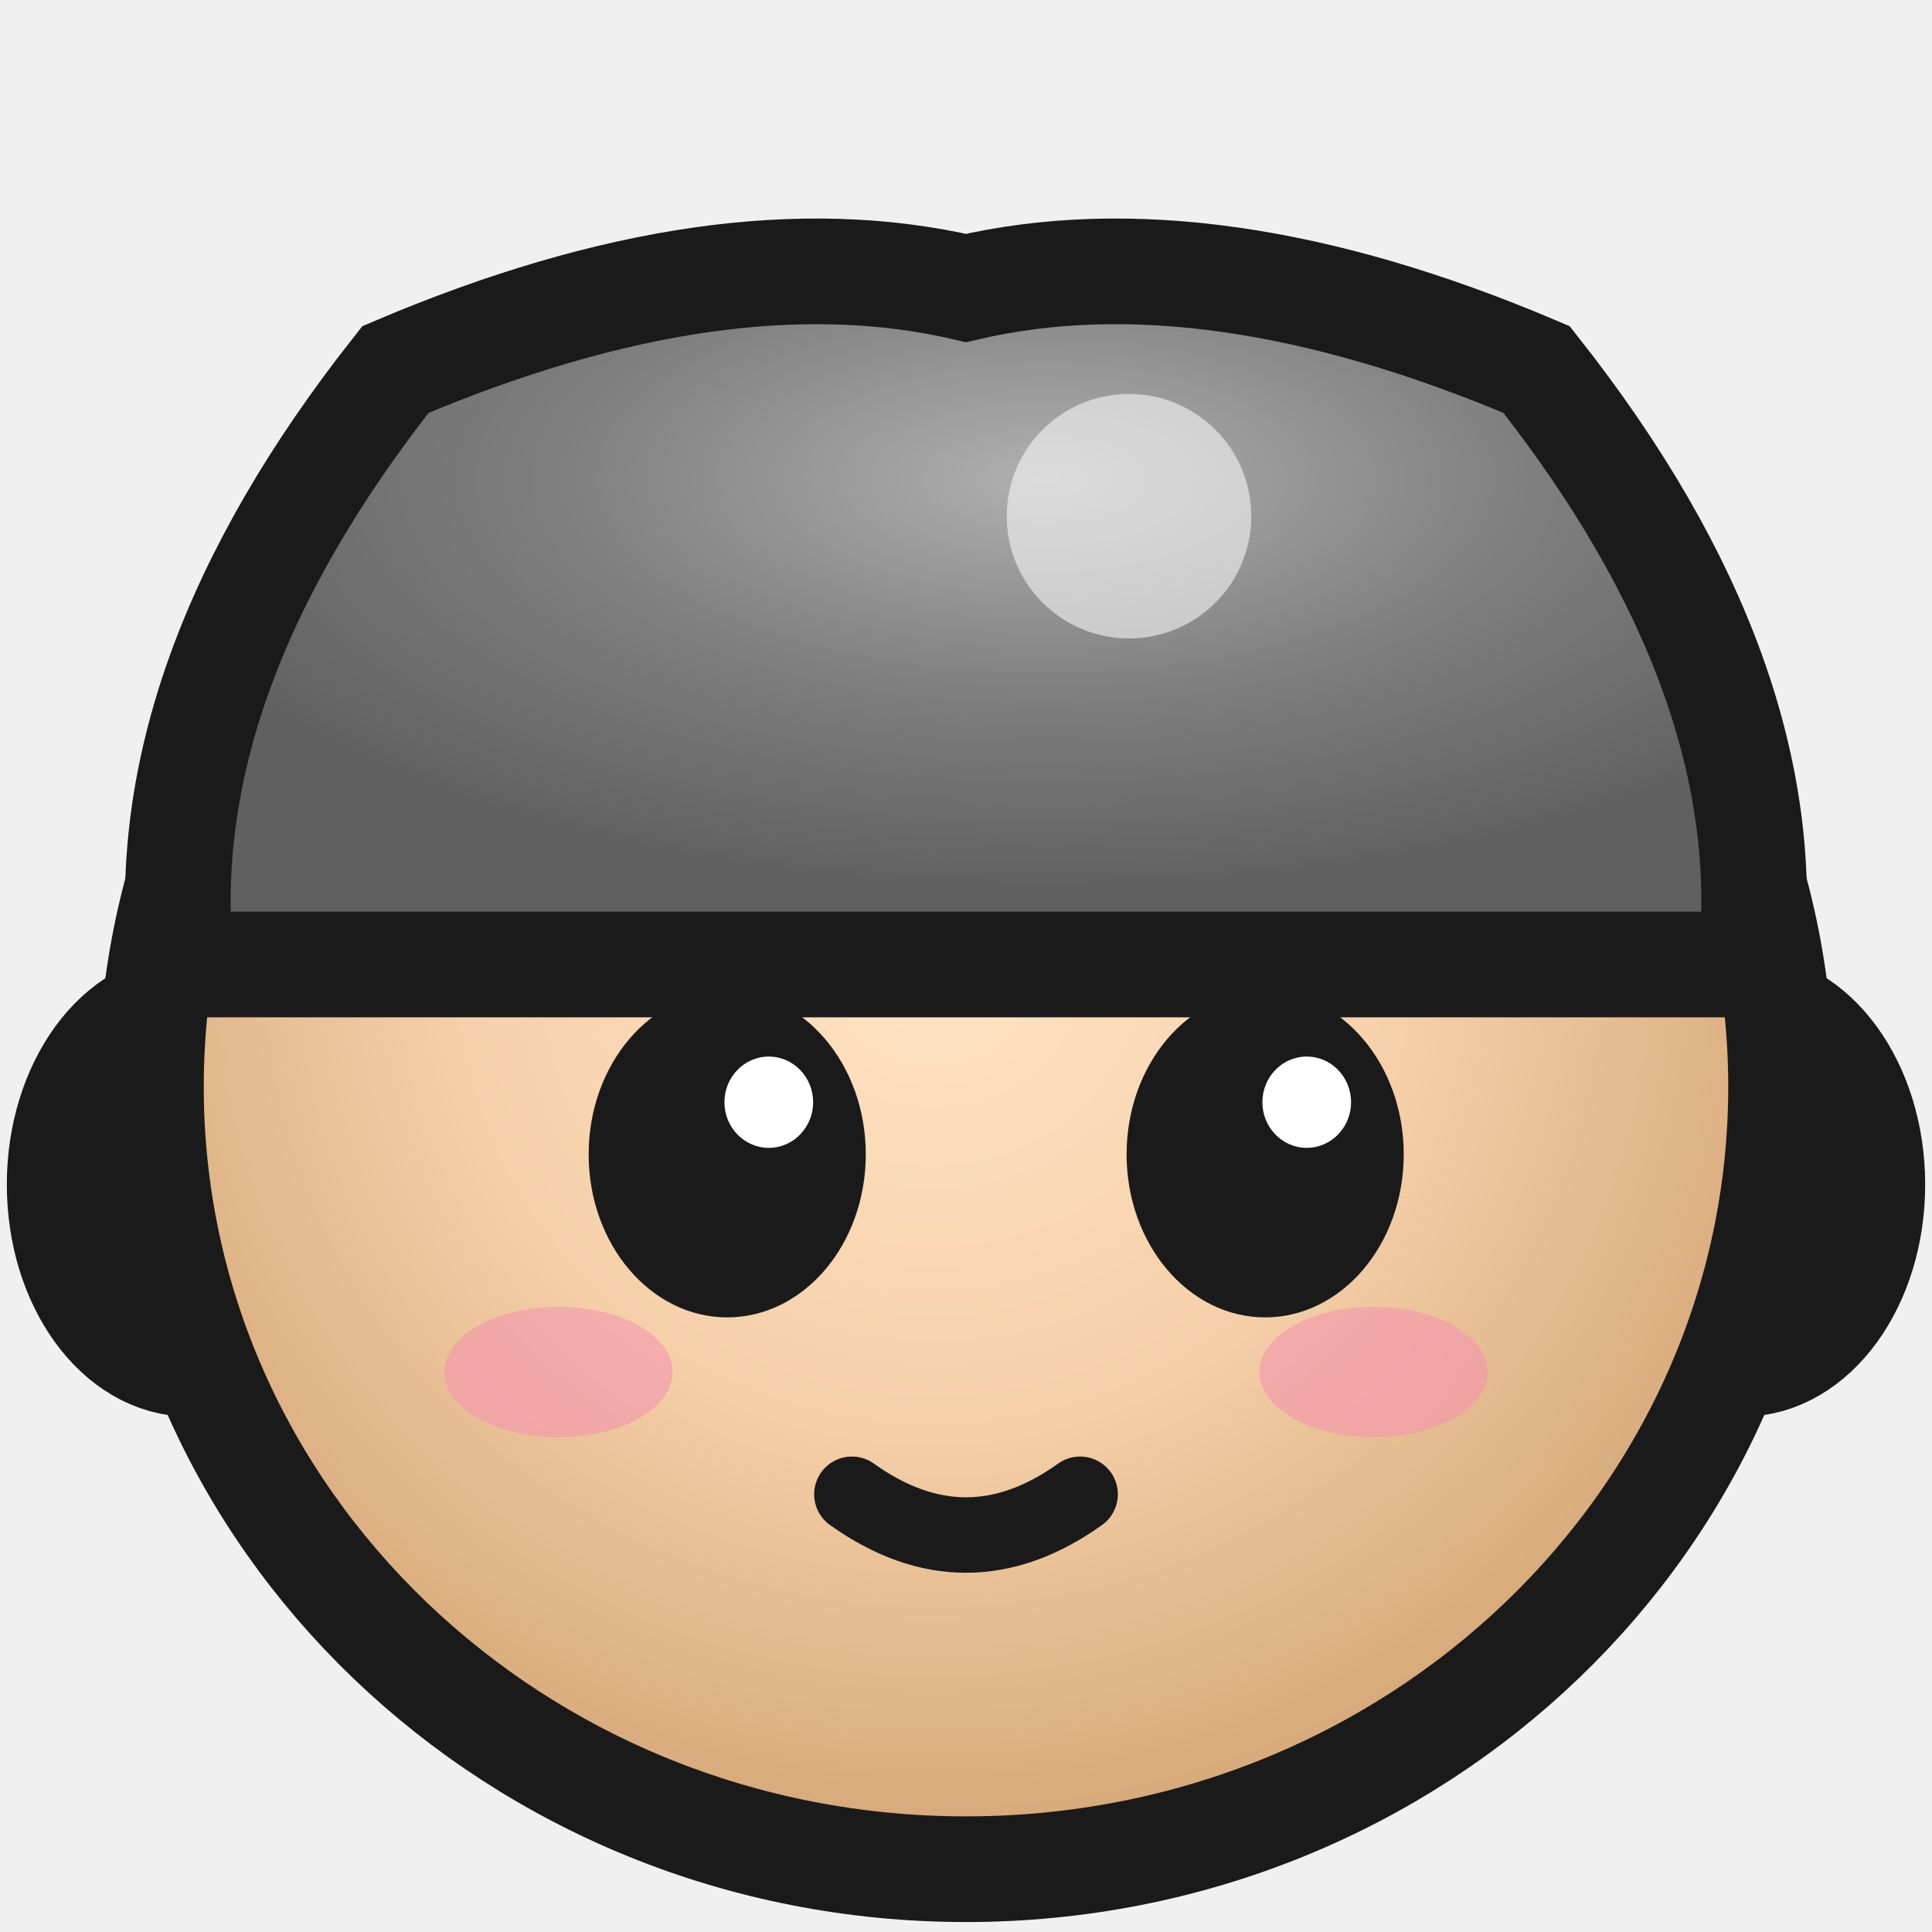
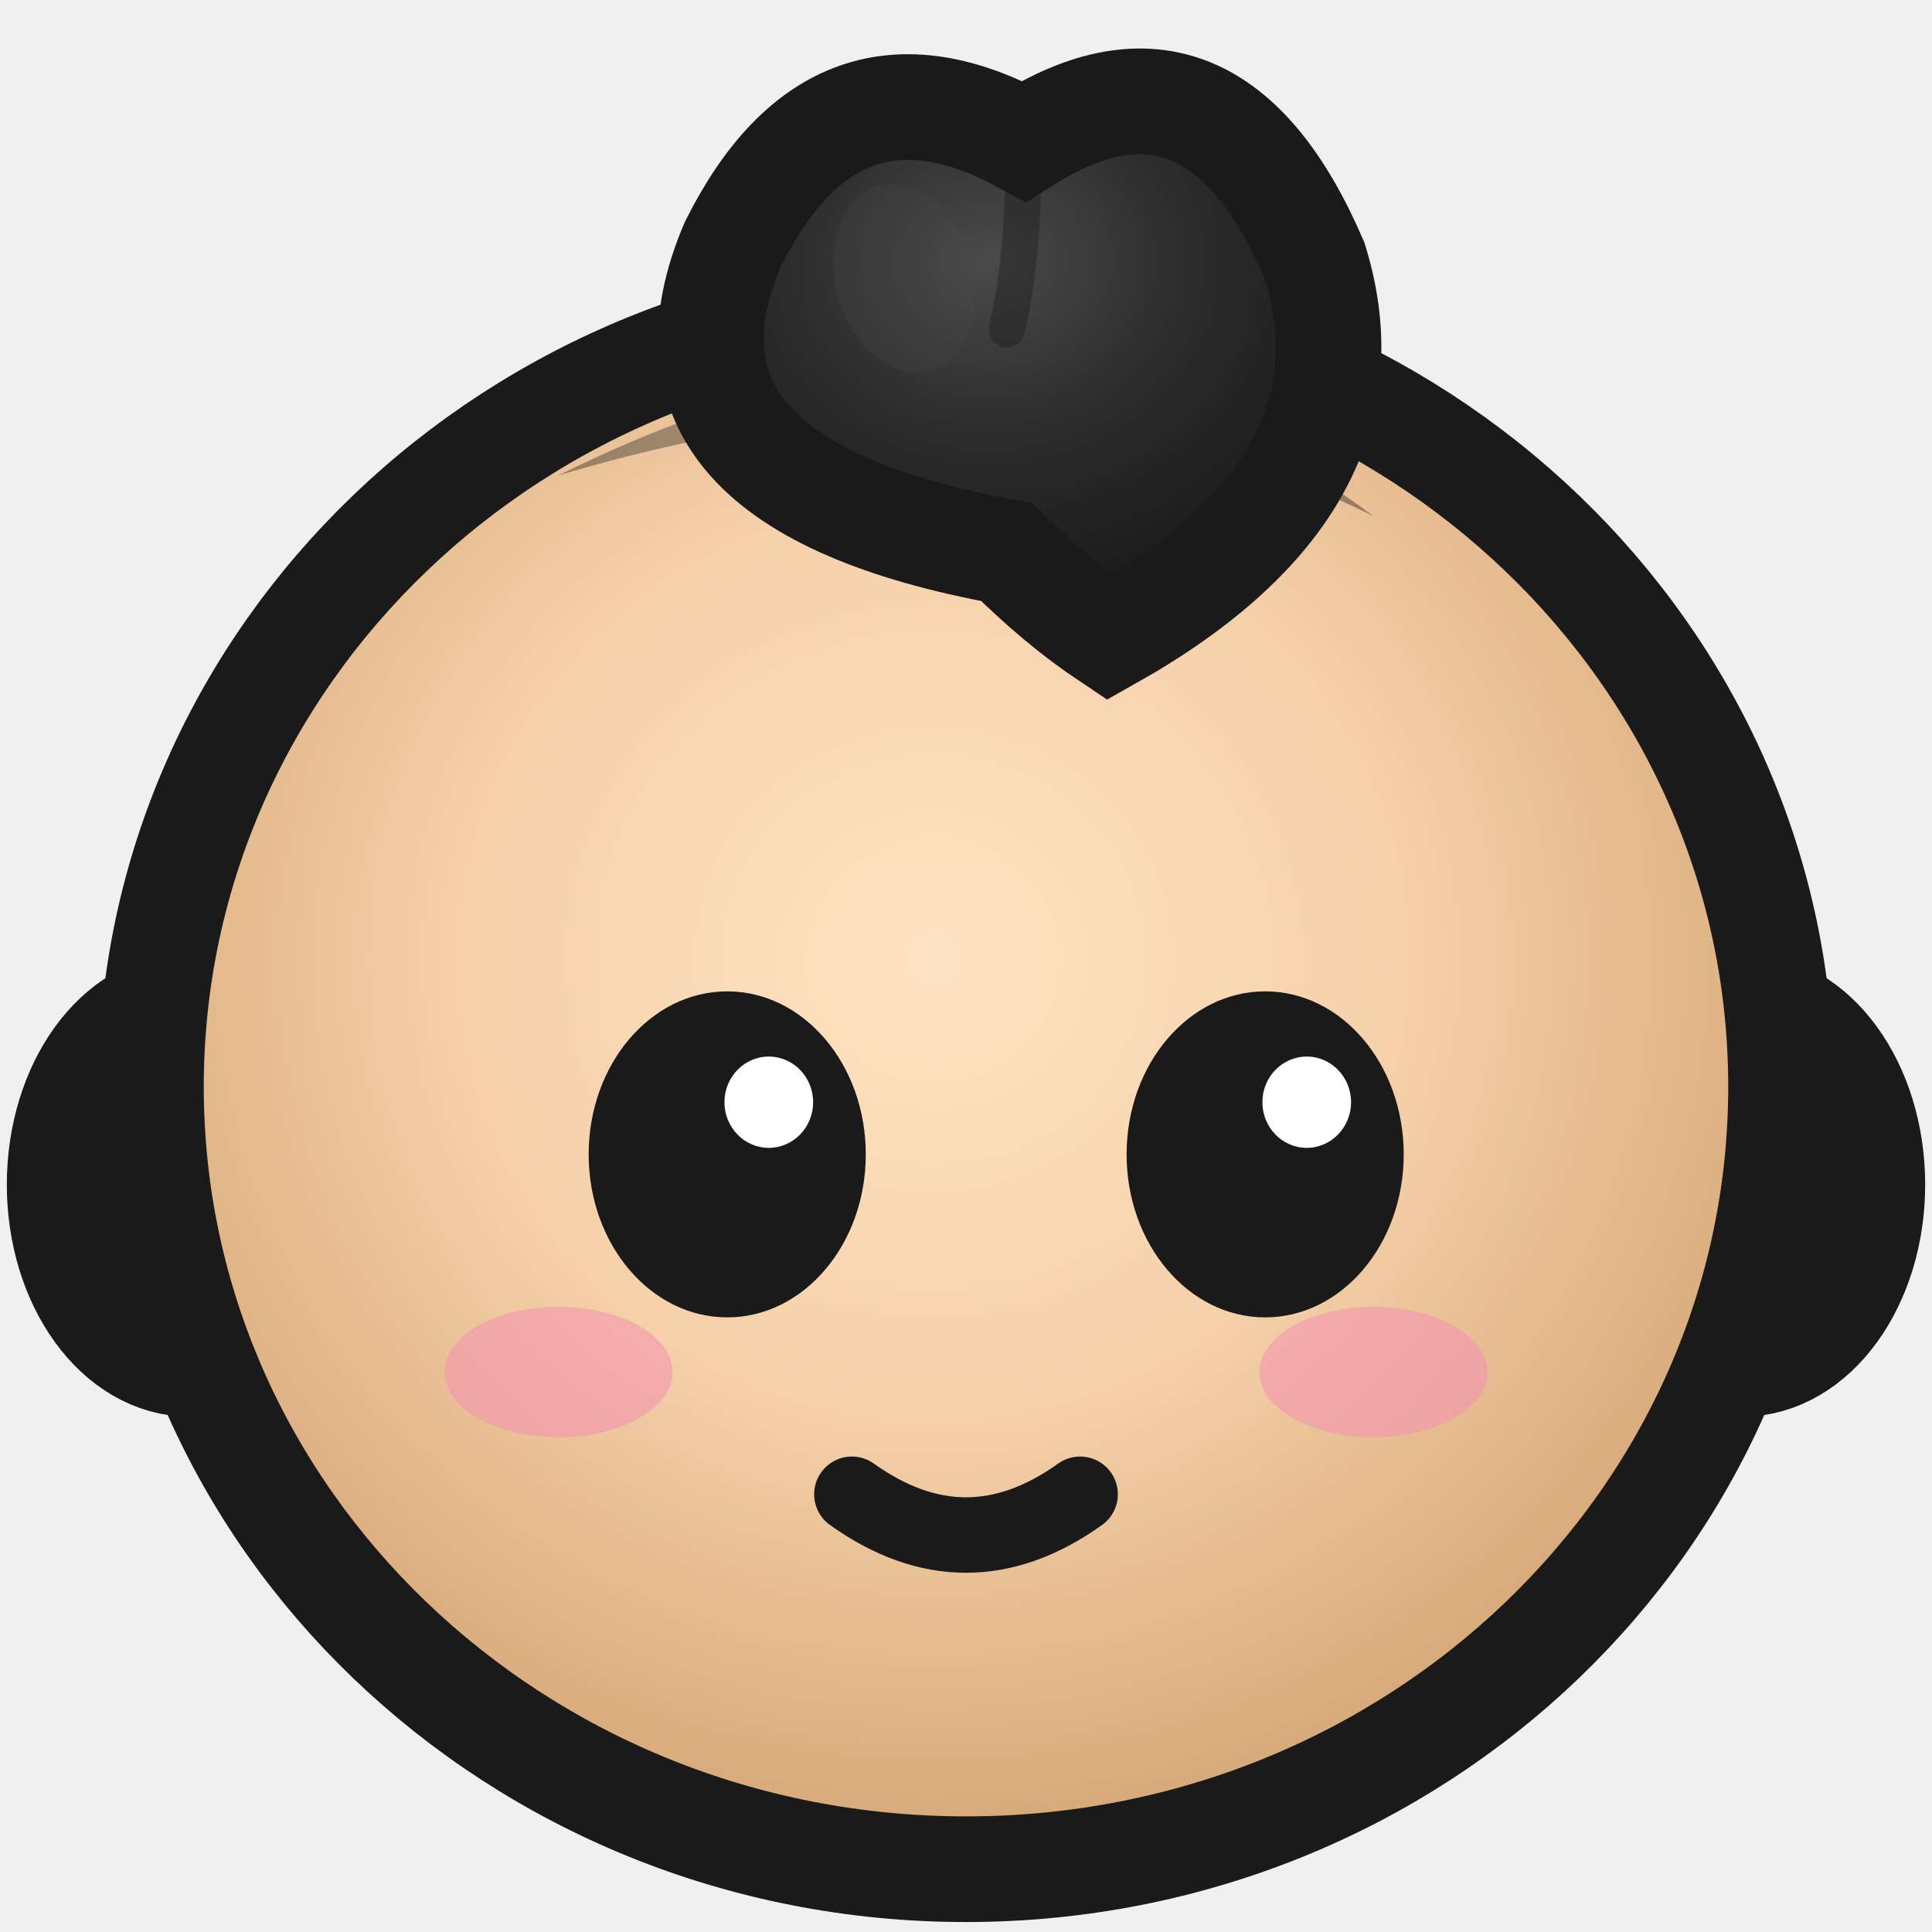
<svg xmlns="http://www.w3.org/2000/svg" viewBox="0 0 64 64" width="64" height="64" id="face_thinking">
  <defs>
    <radialGradient id="headGrad" cx="48%" cy="42%" r="58%" fx="48%" fy="42%">
      <stop offset="0%" stop-color="#FFE4C4" />
      <stop offset="50%" stop-color="#F5D0A9" />
      <stop offset="100%" stop-color="#D4A574" />
    </radialGradient>
-     <radialGradient id="headGradHair" cx="55%" cy="30%" r="60%" fx="55%" fy="30%">
-       <stop offset="0%" stop-color="#B0B0B0" />
-       <stop offset="50%" stop-color="#808080" />
-       <stop offset="100%" stop-color="#606060" />
+     <radialGradient id="headGradHair" cx="45%" cy="30%" r="65%" fx="45%" fy="30%">
+       <stop offset="0%" stop-color="#4A4A4A" />
+       <stop offset="50%" stop-color="#2C2C2C" />
+       <stop offset="100%" stop-color="#1A1A1A" />
    </radialGradient>
  </defs>
  <ellipse cx="6.296" cy="39.24" rx="4.32" ry="5.94" fill="url(#headGrad)" stroke="#1A1A1A" stroke-width="3.5" />
  <ellipse cx="6.296" cy="39.24" rx="1.944" ry="3.267" fill="#D4A574" opacity="0.25" />
  <ellipse cx="57.704" cy="39.24" rx="4.32" ry="5.94" fill="url(#headGrad)" stroke="#1A1A1A" stroke-width="3.5" />
  <ellipse cx="57.704" cy="39.24" rx="1.944" ry="3.267" fill="#D4A574" opacity="0.25" />
  <ellipse cx="32" cy="36" rx="27" ry="25.92" fill="url(#headGrad)" stroke="#1A1A1A" stroke-width="3.5" />
-   <path d="       M6 31.95       Q 5 22.5, 13.1 12.24       Q 23.9 7.65, 32 9.54       Q 40.1 7.65, 50.9 12.24       Q 59 22.5, 58 31.95       Z" fill="url(#headGradHair)" stroke="#1A1A1A" stroke-width="3.5" />
-   <ellipse cx="37.4" cy="17.1" rx="4.05" ry="4.05" fill="#FFFFFF" opacity="0.55" />
+   <path d="M18.5 15.75       Q 26.6 11.7, 33.35 12.24       Q 40.1 13.05, 45.5 17.1       Q 40.1 14.4, 33.35 13.86       Q 26.6 13.32, 18.5 15.75 Z" fill="url(#headGradHair)" opacity="0.4" />
+   <path d="       M33.35 18.288       Q 20.876 16.02,         24.278 8.082       Q 27.68 1.278,         33.917 4.68       Q 40.154 0.711,         43.556 8.649       Q 45.824 16.02,         36.752 21.123       Q 35.051 19.989,         33.35 18.288 Z" fill="url(#headGradHair)" stroke="#1A1A1A" stroke-width="3.5" />
+   <path d="M33.917 4.68       Q 33.917 8.649,         33.35 10.917" fill="none" stroke="#1A1A1A" stroke-width="1.2" stroke-linecap="round" opacity="0.4" />
+   <ellipse cx="29.948" cy="9.216" rx="2.268" ry="3.175" fill="#4A4A4A" opacity="0.2" transform="rotate(-15 29.948 9.216)" />
  <ellipse cx="24.09" cy="38.24" rx="4.59" ry="5.4" fill="#1A1A1A" />
  <ellipse cx="25.467" cy="36.512" rx="1.469" ry="1.512" fill="#FFFFFF" />
  <ellipse cx="41.91" cy="38.24" rx="4.59" ry="5.4" fill="#1A1A1A" />
  <ellipse cx="43.287" cy="36.512" rx="1.469" ry="1.512" fill="#FFFFFF" />
  <ellipse cx="18.5" cy="45.45" rx="3.78" ry="2.16" fill="#F48FB1" opacity="0.55" />
  <ellipse cx="45.5" cy="45.45" rx="3.78" ry="2.16" fill="#F48FB1" opacity="0.55" />
  <path d="M28.22 49.5 Q 32 52.2, 35.78 49.5" fill="none" stroke="#1A1A1A" stroke-width="2.5" stroke-linecap="round" />
</svg>
